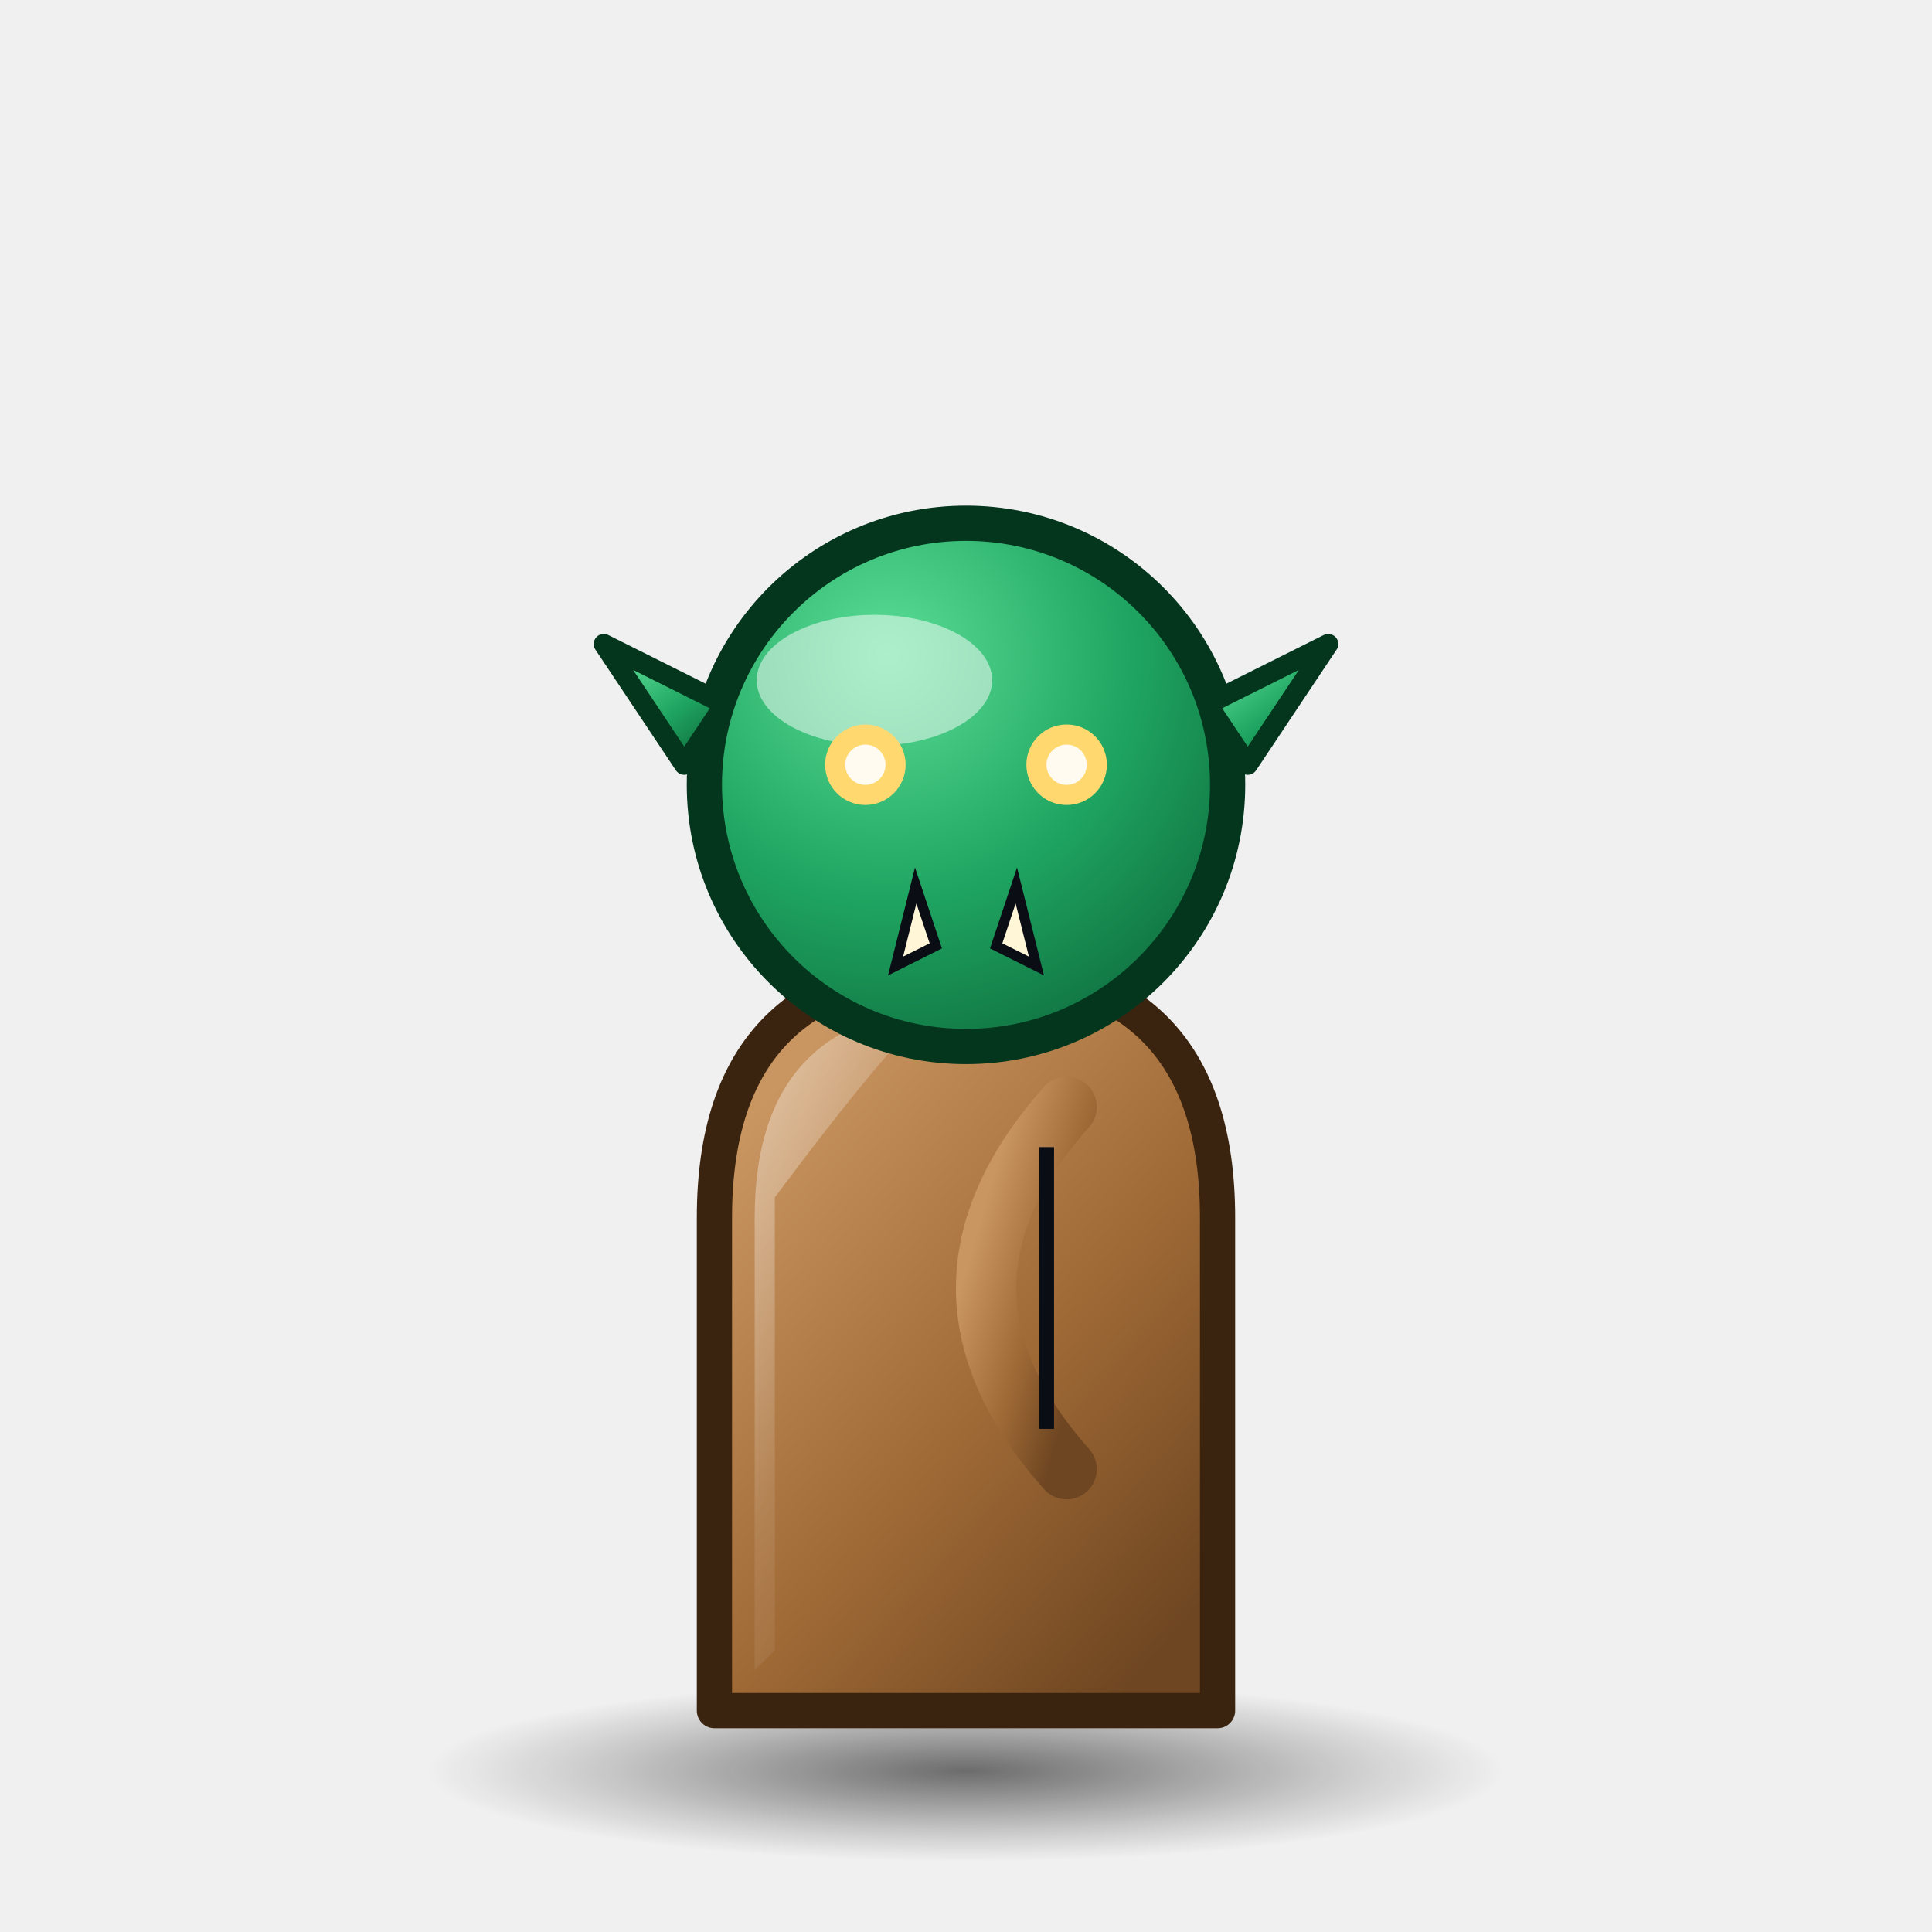
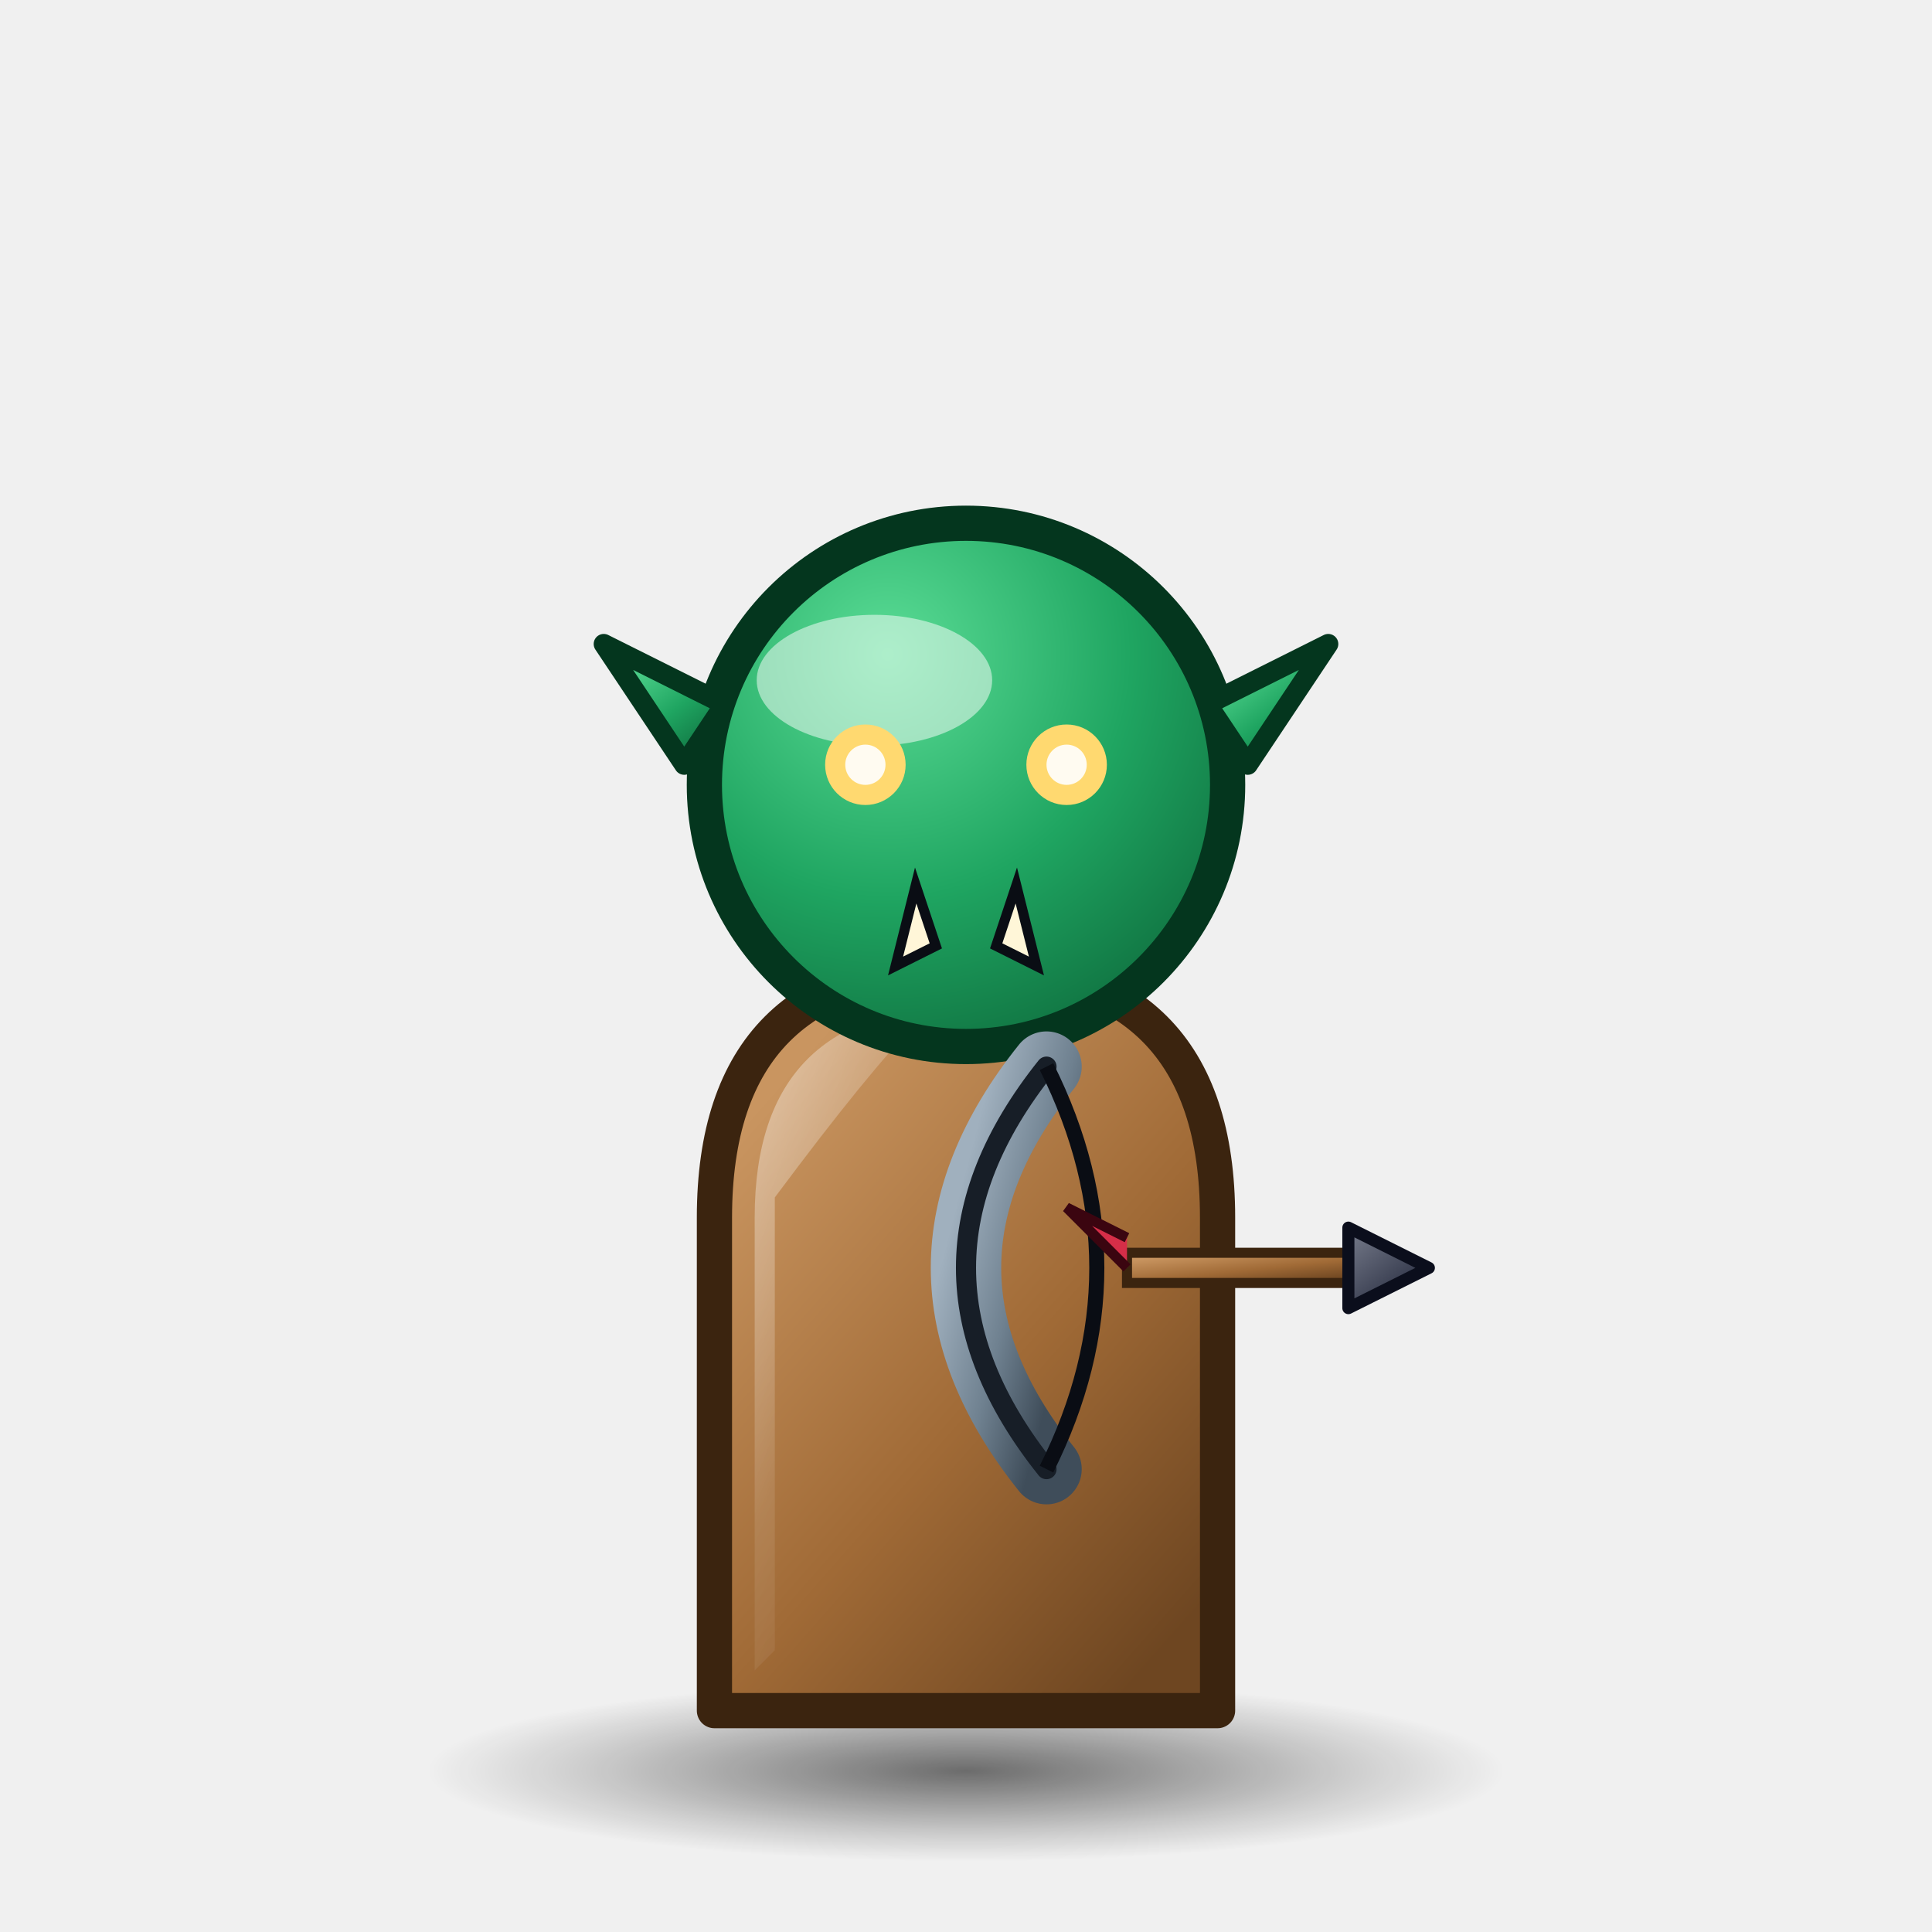
<svg xmlns="http://www.w3.org/2000/svg" viewBox="0 0 192 192" width="192" height="192" shape-rendering="geometricPrecision">
  <defs>
    <filter id="gk-shadow-soft" x="-30%" y="-30%" width="160%" height="160%">
      <feGaussianBlur in="SourceAlpha" stdDeviation="3" />
      <feOffset dx="0" dy="3" result="b" />
      <feComponentTransfer>
        <feFuncA type="linear" slope="0.55" />
      </feComponentTransfer>
      <feMerge>
        <feMergeNode />
        <feMergeNode in="SourceGraphic" />
      </feMerge>
    </filter>
    <filter id="gk-bevel" x="-10%" y="-10%" width="120%" height="120%">
      <feGaussianBlur in="SourceAlpha" stdDeviation="2" result="blur" />
      <feSpecularLighting in="blur" surfaceScale="3" specularConstant="0.6" specularExponent="20" lighting-color="#ffffff" result="spec">
        <feDistantLight azimuth="135" elevation="55" />
      </feSpecularLighting>
      <feComposite in="spec" in2="SourceAlpha" operator="in" result="specMasked" />
      <feComposite in="SourceGraphic" in2="specMasked" operator="arithmetic" k1="0" k2="1" k3="1" k4="0" />
    </filter>
    <linearGradient id="gk-gloss" x1="0" y1="0" x2="0.7" y2="0.9">
      <stop offset="0" stop-color="#FFFFFF" stop-opacity="0.85" />
      <stop offset="0.55" stop-color="#FFFFFF" stop-opacity="0.18" />
      <stop offset="1" stop-color="#FFFFFF" stop-opacity="0" />
    </linearGradient>
    <radialGradient id="gk-contact-shadow" cx="0.5" cy="0.5" r="0.5">
      <stop offset="0" stop-color="#000000" stop-opacity="0.55" />
      <stop offset="0.7" stop-color="#000000" stop-opacity="0.15" />
      <stop offset="1" stop-color="#000000" stop-opacity="0" />
    </radialGradient>
    <linearGradient id="gk-grad-wood" x1="0.2" y1="0.1" x2="0.85" y2="0.95">
      <stop offset="0" stop-color="#C99560" />
      <stop offset="0.55" stop-color="#A06A36" />
      <stop offset="1" stop-color="#6E4621" />
    </linearGradient>
    <radialGradient id="gk-rgrad-wood" cx="0.35" cy="0.25" r="0.85">
      <stop offset="0" stop-color="#C99560" />
      <stop offset="0.55" stop-color="#A06A36" />
      <stop offset="1" stop-color="#6E4621" />
    </radialGradient>
    <linearGradient id="gk-grad-stone" x1="0.2" y1="0.1" x2="0.85" y2="0.95">
      <stop offset="0" stop-color="#C9CCD4" />
      <stop offset="0.55" stop-color="#9298A4" />
      <stop offset="1" stop-color="#5E6471" />
    </linearGradient>
    <radialGradient id="gk-rgrad-stone" cx="0.35" cy="0.25" r="0.85">
      <stop offset="0" stop-color="#C9CCD4" />
      <stop offset="0.55" stop-color="#9298A4" />
      <stop offset="1" stop-color="#5E6471" />
    </radialGradient>
    <linearGradient id="gk-grad-brick" x1="0.2" y1="0.1" x2="0.85" y2="0.95">
      <stop offset="0" stop-color="#CE684D" />
      <stop offset="0.55" stop-color="#9C4231" />
      <stop offset="1" stop-color="#6A2618" />
    </linearGradient>
    <radialGradient id="gk-rgrad-brick" cx="0.35" cy="0.25" r="0.85">
      <stop offset="0" stop-color="#CE684D" />
      <stop offset="0.55" stop-color="#9C4231" />
      <stop offset="1" stop-color="#6A2618" />
    </radialGradient>
    <linearGradient id="gk-grad-thatch" x1="0.2" y1="0.1" x2="0.85" y2="0.95">
      <stop offset="0" stop-color="#E3B563" />
      <stop offset="0.55" stop-color="#B0832F" />
      <stop offset="1" stop-color="#79581B" />
    </linearGradient>
    <radialGradient id="gk-rgrad-thatch" cx="0.35" cy="0.25" r="0.85">
      <stop offset="0" stop-color="#E3B563" />
      <stop offset="0.55" stop-color="#B0832F" />
      <stop offset="1" stop-color="#79581B" />
    </radialGradient>
    <linearGradient id="gk-grad-steel" x1="0.2" y1="0.1" x2="0.85" y2="0.95">
      <stop offset="0" stop-color="#A0B0BE" />
      <stop offset="0.55" stop-color="#6F8190" />
      <stop offset="1" stop-color="#3F4D5A" />
    </linearGradient>
    <radialGradient id="gk-rgrad-steel" cx="0.35" cy="0.25" r="0.85">
      <stop offset="0" stop-color="#A0B0BE" />
      <stop offset="0.55" stop-color="#6F8190" />
      <stop offset="1" stop-color="#3F4D5A" />
    </radialGradient>
    <linearGradient id="gk-grad-iron" x1="0.2" y1="0.1" x2="0.85" y2="0.95">
      <stop offset="0" stop-color="#6B7080" />
      <stop offset="0.55" stop-color="#43485A" />
      <stop offset="1" stop-color="#21253A" />
    </linearGradient>
    <radialGradient id="gk-rgrad-iron" cx="0.35" cy="0.25" r="0.85">
      <stop offset="0" stop-color="#6B7080" />
      <stop offset="0.55" stop-color="#43485A" />
      <stop offset="1" stop-color="#21253A" />
    </radialGradient>
    <linearGradient id="gk-grad-copper" x1="0.2" y1="0.1" x2="0.85" y2="0.95">
      <stop offset="0" stop-color="#E2A172" />
      <stop offset="0.55" stop-color="#B36839" />
      <stop offset="1" stop-color="#7A3F1B" />
    </linearGradient>
    <radialGradient id="gk-rgrad-copper" cx="0.35" cy="0.25" r="0.85">
      <stop offset="0" stop-color="#E2A172" />
      <stop offset="0.55" stop-color="#B36839" />
      <stop offset="1" stop-color="#7A3F1B" />
    </radialGradient>
    <linearGradient id="gk-grad-gold" x1="0.2" y1="0.1" x2="0.85" y2="0.95">
      <stop offset="0" stop-color="#FFD970" />
      <stop offset="0.55" stop-color="#E5AC1F" />
      <stop offset="1" stop-color="#9F7505" />
    </linearGradient>
    <radialGradient id="gk-rgrad-gold" cx="0.35" cy="0.25" r="0.85">
      <stop offset="0" stop-color="#FFD970" />
      <stop offset="0.55" stop-color="#E5AC1F" />
      <stop offset="1" stop-color="#9F7505" />
    </radialGradient>
    <linearGradient id="gk-grad-ruby" x1="0.2" y1="0.1" x2="0.85" y2="0.95">
      <stop offset="0" stop-color="#FF7A8C" />
      <stop offset="0.55" stop-color="#D62E48" />
      <stop offset="1" stop-color="#8C1428" />
    </linearGradient>
    <radialGradient id="gk-rgrad-ruby" cx="0.35" cy="0.25" r="0.85">
      <stop offset="0" stop-color="#FF7A8C" />
      <stop offset="0.55" stop-color="#D62E48" />
      <stop offset="1" stop-color="#8C1428" />
    </radialGradient>
    <linearGradient id="gk-grad-emerald" x1="0.2" y1="0.1" x2="0.85" y2="0.95">
      <stop offset="0" stop-color="#5BDD96" />
      <stop offset="0.55" stop-color="#1FA561" />
      <stop offset="1" stop-color="#0E6C3D" />
    </linearGradient>
    <radialGradient id="gk-rgrad-emerald" cx="0.35" cy="0.25" r="0.85">
      <stop offset="0" stop-color="#5BDD96" />
      <stop offset="0.55" stop-color="#1FA561" />
      <stop offset="1" stop-color="#0E6C3D" />
    </radialGradient>
    <linearGradient id="gk-grad-sapphire" x1="0.2" y1="0.1" x2="0.85" y2="0.95">
      <stop offset="0" stop-color="#5A9EF7" />
      <stop offset="0.55" stop-color="#235FCB" />
      <stop offset="1" stop-color="#103480" />
    </linearGradient>
    <radialGradient id="gk-rgrad-sapphire" cx="0.35" cy="0.25" r="0.85">
      <stop offset="0" stop-color="#5A9EF7" />
      <stop offset="0.55" stop-color="#235FCB" />
      <stop offset="1" stop-color="#103480" />
    </radialGradient>
    <linearGradient id="gk-grad-amethyst" x1="0.2" y1="0.1" x2="0.85" y2="0.95">
      <stop offset="0" stop-color="#B581FF" />
      <stop offset="0.55" stop-color="#7E47D6" />
      <stop offset="1" stop-color="#4C2289" />
    </linearGradient>
    <radialGradient id="gk-rgrad-amethyst" cx="0.35" cy="0.25" r="0.85">
      <stop offset="0" stop-color="#B581FF" />
      <stop offset="0.55" stop-color="#7E47D6" />
      <stop offset="1" stop-color="#4C2289" />
    </radialGradient>
    <linearGradient id="gk-grad-leaf" x1="0.2" y1="0.1" x2="0.85" y2="0.95">
      <stop offset="0" stop-color="#7BD15A" />
      <stop offset="0.55" stop-color="#3D9226" />
      <stop offset="1" stop-color="#1F5712" />
    </linearGradient>
    <radialGradient id="gk-rgrad-leaf" cx="0.35" cy="0.25" r="0.85">
      <stop offset="0" stop-color="#7BD15A" />
      <stop offset="0.55" stop-color="#3D9226" />
      <stop offset="1" stop-color="#1F5712" />
    </radialGradient>
    <linearGradient id="gk-grad-sky" x1="0.2" y1="0.1" x2="0.85" y2="0.95">
      <stop offset="0" stop-color="#A8D9FF" />
      <stop offset="0.55" stop-color="#5FA8E8" />
      <stop offset="1" stop-color="#2C6BB0" />
    </linearGradient>
    <radialGradient id="gk-rgrad-sky" cx="0.35" cy="0.25" r="0.85">
      <stop offset="0" stop-color="#A8D9FF" />
      <stop offset="0.55" stop-color="#5FA8E8" />
      <stop offset="1" stop-color="#2C6BB0" />
    </radialGradient>
    <linearGradient id="gk-grad-dark" x1="0.2" y1="0.1" x2="0.85" y2="0.95">
      <stop offset="0" stop-color="#3A4250" />
      <stop offset="0.55" stop-color="#222937" />
      <stop offset="1" stop-color="#10141C" />
    </linearGradient>
    <radialGradient id="gk-rgrad-dark" cx="0.35" cy="0.25" r="0.85">
      <stop offset="0" stop-color="#3A4250" />
      <stop offset="0.55" stop-color="#222937" />
      <stop offset="1" stop-color="#10141C" />
    </radialGradient>
    <linearGradient id="gk-grad-cream" x1="0.2" y1="0.1" x2="0.85" y2="0.95">
      <stop offset="0" stop-color="#FFF6D8" />
      <stop offset="0.55" stop-color="#F1DDA4" />
      <stop offset="1" stop-color="#B19D6E" />
    </linearGradient>
    <radialGradient id="gk-rgrad-cream" cx="0.35" cy="0.25" r="0.85">
      <stop offset="0" stop-color="#FFF6D8" />
      <stop offset="0.55" stop-color="#F1DDA4" />
      <stop offset="1" stop-color="#B19D6E" />
    </radialGradient>
    <radialGradient id="gk-rarity-common" cx="0.5" cy="0.55" r="0.55">
      <stop offset="0" stop-color="#9298A4" stop-opacity="0.85" />
      <stop offset="0.6" stop-color="#9298A4" stop-opacity="0.35" />
      <stop offset="1" stop-color="#9298A4" stop-opacity="0" />
    </radialGradient>
    <radialGradient id="gk-rarity-uncommon" cx="0.5" cy="0.55" r="0.55">
      <stop offset="0" stop-color="#3D9226" stop-opacity="0.85" />
      <stop offset="0.6" stop-color="#3D9226" stop-opacity="0.35" />
      <stop offset="1" stop-color="#3D9226" stop-opacity="0" />
    </radialGradient>
    <radialGradient id="gk-rarity-rare" cx="0.5" cy="0.55" r="0.55">
      <stop offset="0" stop-color="#235FCB" stop-opacity="0.85" />
      <stop offset="0.6" stop-color="#235FCB" stop-opacity="0.35" />
      <stop offset="1" stop-color="#235FCB" stop-opacity="0" />
    </radialGradient>
    <radialGradient id="gk-rarity-epic" cx="0.5" cy="0.55" r="0.55">
      <stop offset="0" stop-color="#7E47D6" stop-opacity="0.85" />
      <stop offset="0.6" stop-color="#7E47D6" stop-opacity="0.35" />
      <stop offset="1" stop-color="#7E47D6" stop-opacity="0" />
    </radialGradient>
    <radialGradient id="gk-rarity-legendary" cx="0.5" cy="0.55" r="0.55">
      <stop offset="0" stop-color="#E5AC1F" stop-opacity="0.85" />
      <stop offset="0.6" stop-color="#E5AC1F" stop-opacity="0.35" />
      <stop offset="1" stop-color="#E5AC1F" stop-opacity="0" />
    </radialGradient>
    <radialGradient id="gk-rarity-mythic" cx="0.5" cy="0.55" r="0.55">
      <stop offset="0" stop-color="#D62E48" stop-opacity="0.85" />
      <stop offset="0.6" stop-color="#D62E48" stop-opacity="0.35" />
      <stop offset="1" stop-color="#D62E48" stop-opacity="0" />
    </radialGradient>
  </defs>
  <ellipse cx="96" cy="176" rx="54" ry="9" fill="url(#gk-contact-shadow)" />
  <path d="M 71 170          L 71 121          Q 71 96 96 96          Q 121 96 121 121          L 121 170 Z" fill="url(#gk-grad-wood)" stroke="#3B240F" stroke-width="3.5" stroke-linejoin="round" />
  <path d="M 75 166          L 75 121          Q 75 100 96 100          Q 96 93.5 77 119          L 77 164 Z" fill="url(#gk-gloss)" opacity="0.55" pointer-events="none" />
  <circle cx="96" cy="78" r="26" fill="url(#gk-rgrad-emerald)" stroke="#04361E" stroke-width="3.5" />
  <ellipse cx="86.9" cy="67.6" rx="11.7" ry="6.5" fill="#FFFFFF" opacity="0.5" />
  <circle cx="86" cy="76" r="4" fill="#FFD970" />
  <circle cx="106" cy="76" r="4" fill="#FFD970" />
  <circle cx="86" cy="76" r="2" fill="#FFFFFF" opacity="0.9" />
  <circle cx="106" cy="76" r="2" fill="#FFFFFF" opacity="0.9" />
  <path d="M 68 76 L 60 64 L 72 70 Z" fill="url(#gk-grad-emerald)" stroke="#04361E" stroke-width="2" stroke-linejoin="round" />
  <path d="M 124 76 L 132 64 L 120 70 Z" fill="url(#gk-grad-emerald)" stroke="#04361E" stroke-width="2" stroke-linejoin="round" />
  <path d="M 91 88 L 89 96 L 93 94 Z" fill="#FFF6D8" stroke="#0A0D14" stroke-width="1" />
  <path d="M 101 88 L 103 96 L 99 94 Z" fill="#FFF6D8" stroke="#0A0D14" stroke-width="1" />
  <g>
-     <path d="M 106 110            Q 90 128 106 146" fill="none" stroke="url(#gk-grad-wood)" stroke-width="6" stroke-linecap="round" />
-     <line x1="104" y1="114" x2="104" y2="142" stroke="#0A0D14" stroke-width="1.5" />
+     <path d="M 104 106            Q 88 126 104 146" fill="none" stroke="url(#gk-grad-steel)" stroke-width="7" stroke-linecap="round" />
+     <path d="M 104 106            Q 88 126 104 146" fill="none" stroke="#171E27" stroke-width="2" stroke-linecap="round" />
+     <path d="M 104 106            Q 114 126 104 146" fill="none" stroke="#0A0D14" stroke-width="1.5" />
+     <rect x="112" y="124.5" width="22" height="3" fill="url(#gk-grad-wood)" stroke="#3B240F" stroke-width="1" />
+     <path d="M 134 122 L 142 126            L 134 130 Z" fill="url(#gk-grad-iron)" stroke="#0B0E1C" stroke-width="1.2" stroke-linejoin="round" />
+     <path d="M 112 123 L 106 120 L 112 126" fill="#D62E48" stroke="#3B0510" stroke-width="1" />
  </g>
</svg>
